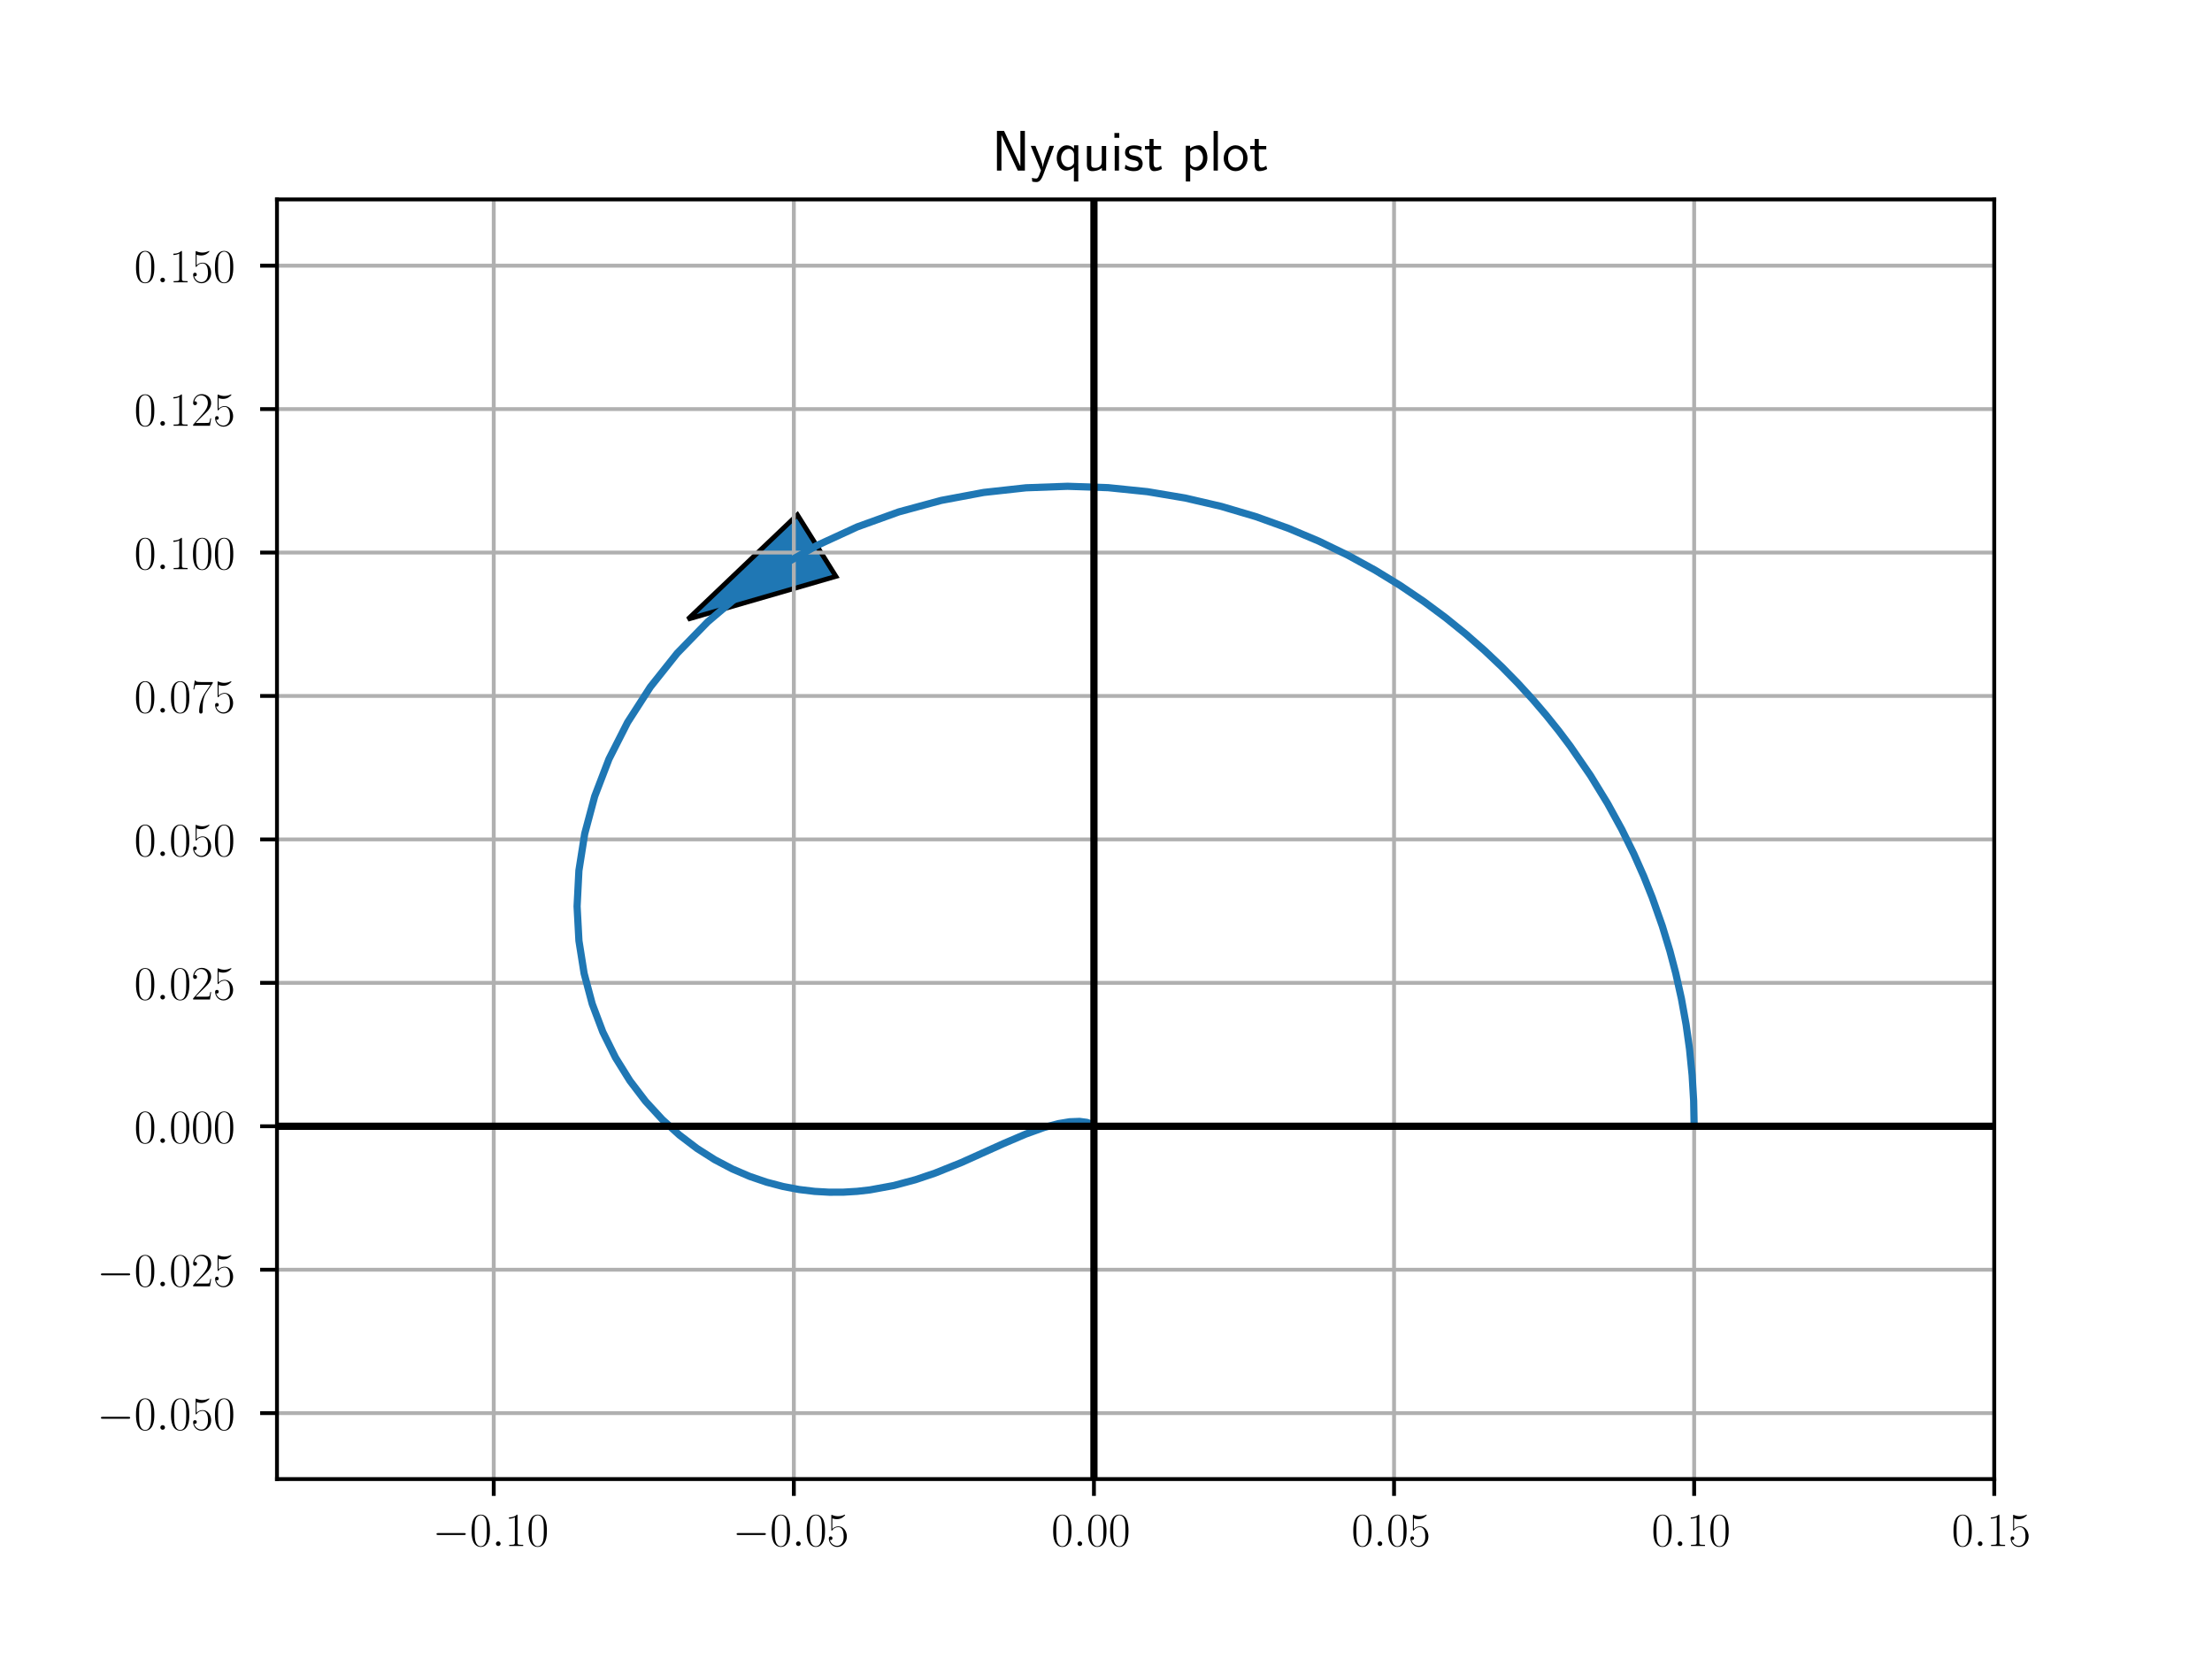
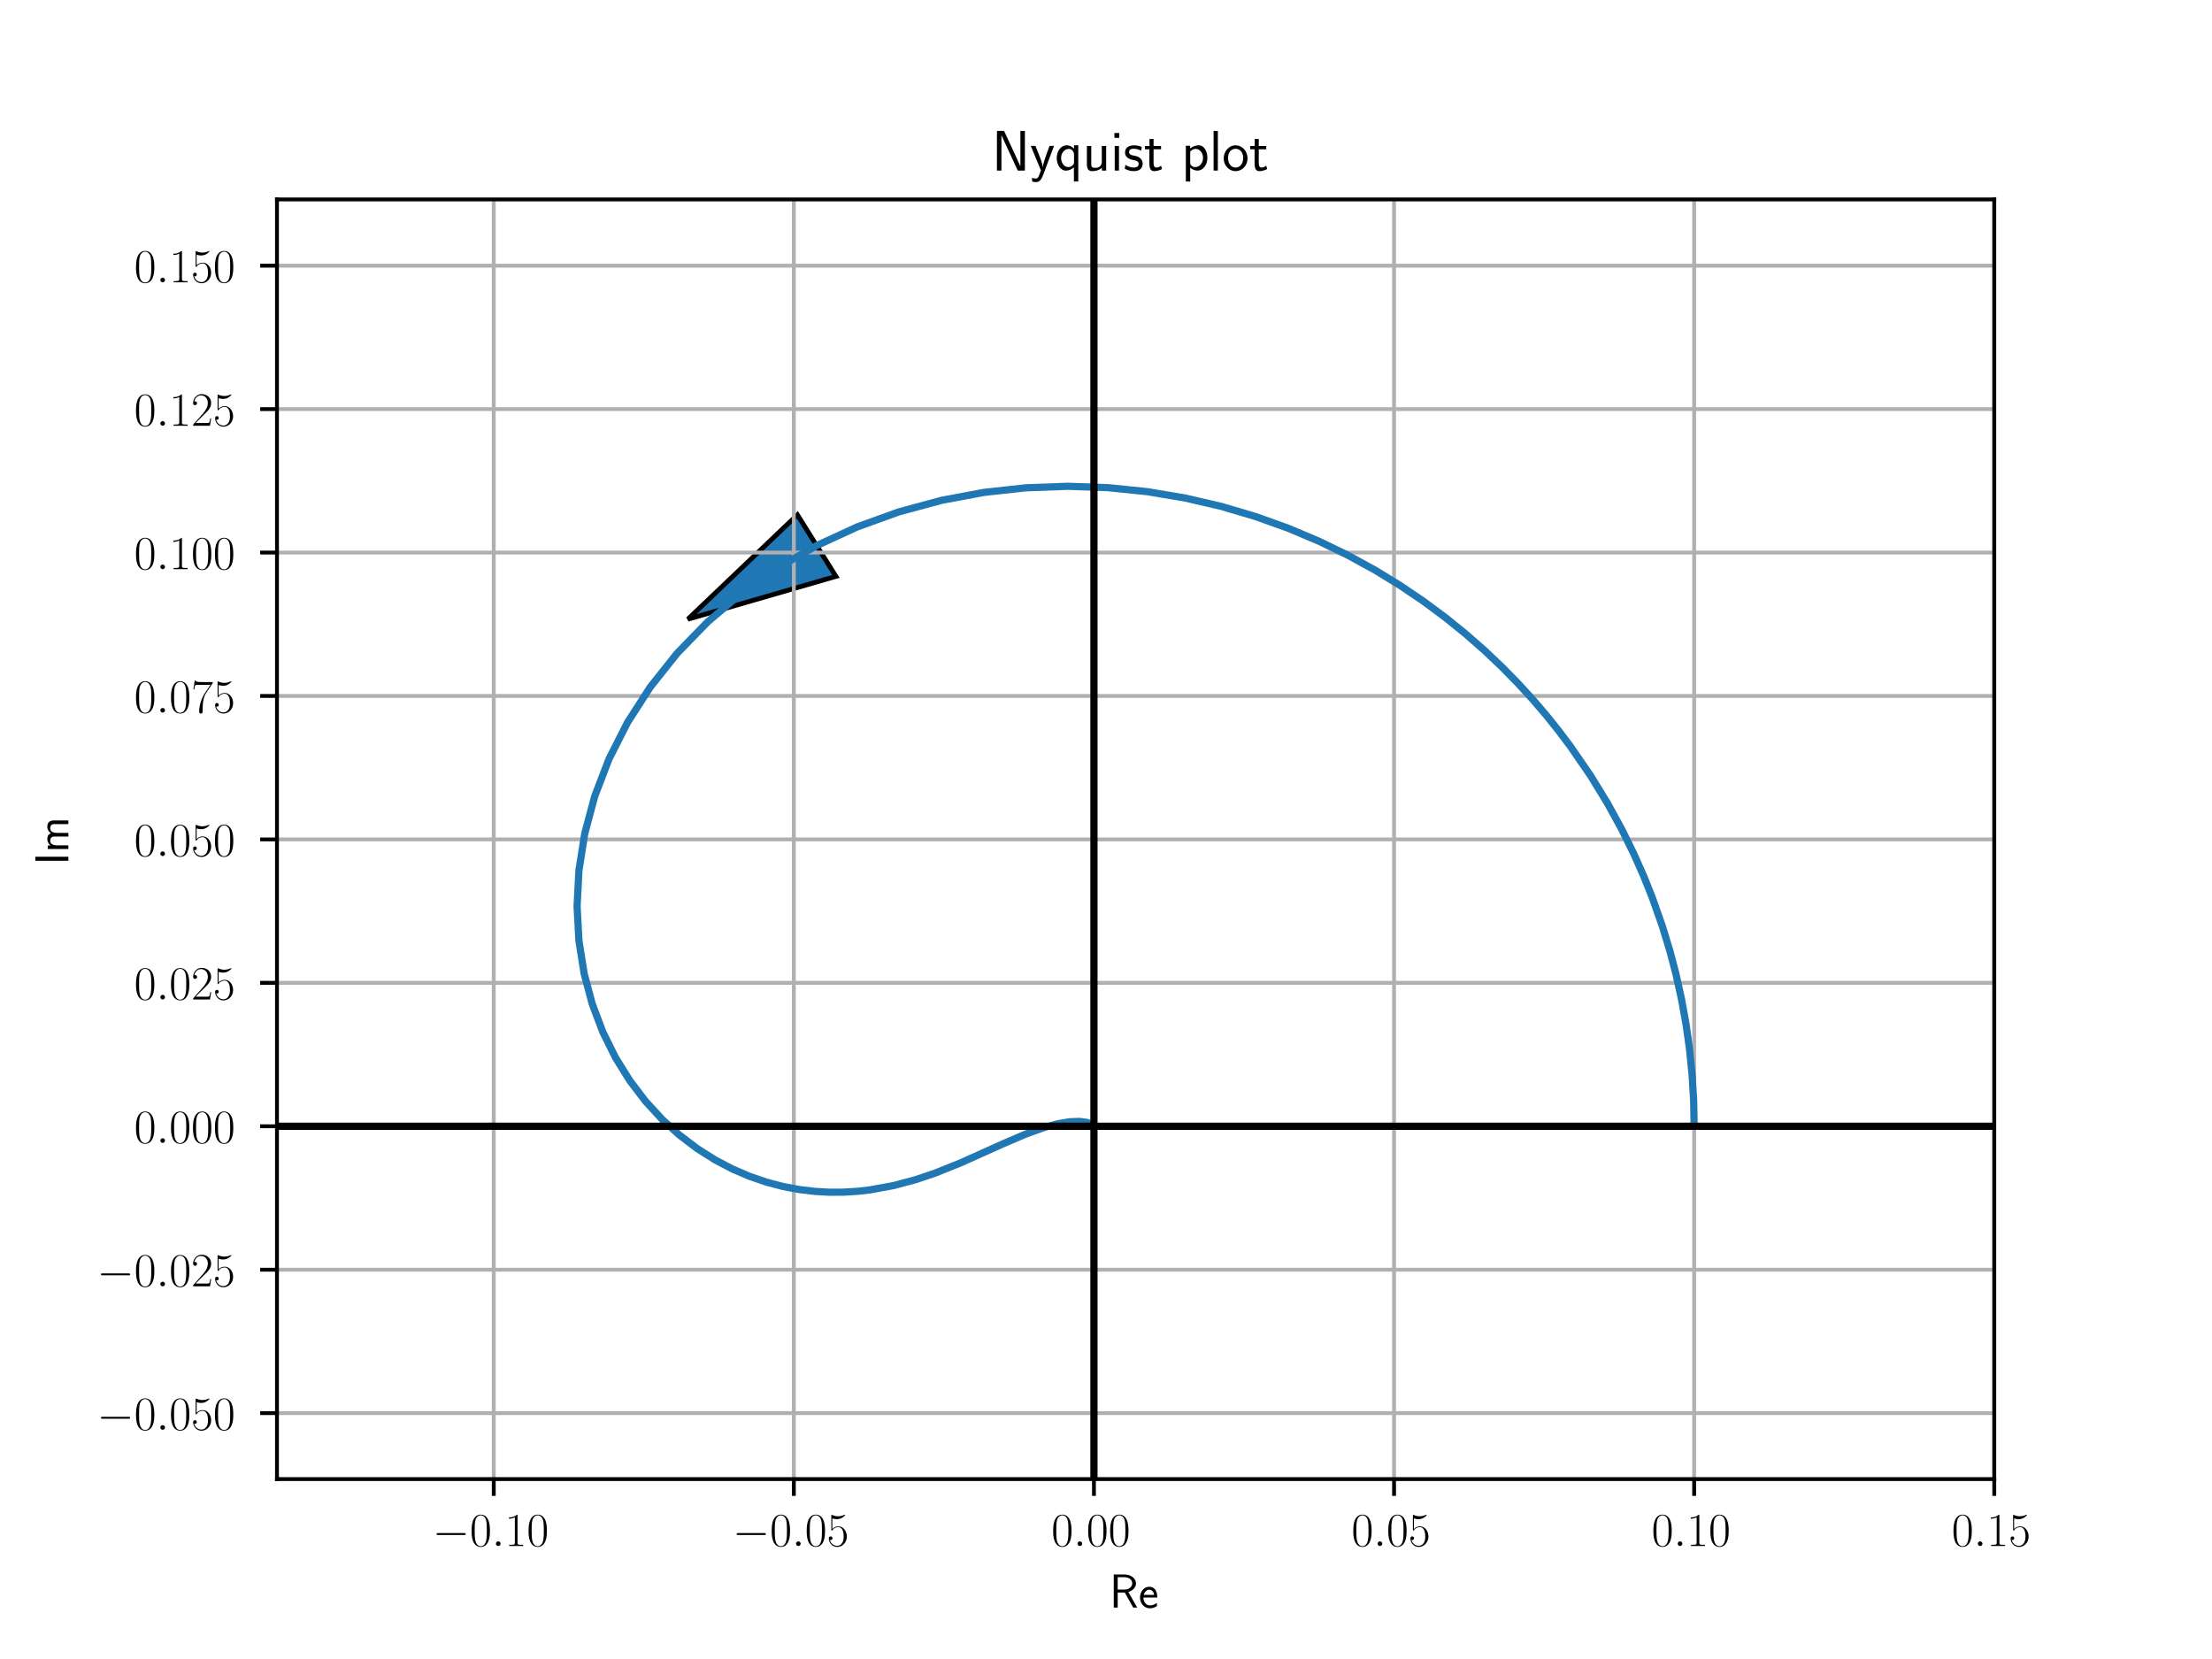
<svg xmlns="http://www.w3.org/2000/svg" xmlns:xlink="http://www.w3.org/1999/xlink" height="345pt" version="1.1" viewBox="0 0 460 345" width="460pt">
  <defs>
    <style type="text/css">
*{stroke-linecap:butt;stroke-linejoin:round;}
  </style>
  </defs>
  <g id="figure_1">
    <g id="patch_1">
      <path d="M 0 345.6  L 460.8 345.6  L 460.8 0  L 0 0  z " style="fill:#ffffff;" />
    </g>
    <g id="axes_1">
      <g id="patch_2">
        <path d="M 57.6 307.584  L 414.72 307.584  L 414.72 41.472  L 57.6 41.472  z " style="fill:#ffffff;" />
      </g>
      <g id="patch_3">
-         <path clip-path="url(#p6e6017bbfe)" d="M 143.048 128.77  L 165.824 107.06  L 169.508 112.948  L 170.157 113.968  L 170.148 113.972  L 173.832 119.86  z " style="fill:#1f77b4;stroke:#000000;stroke-linejoin:miter;" />
+         <path clip-path="url(#p0b26970801)" d="M 143.048 128.77  L 165.824 107.06  L 169.508 112.948  L 170.157 113.968  L 170.148 113.972  L 173.832 119.86  z " style="fill:#1f77b4;stroke:#000000;stroke-linejoin:miter;" />
      </g>
      <g id="matplotlib.axis_1">
        <g id="xtick_1">
          <g id="line2d_1">
-             <path clip-path="url(#p6e6017bbfe)" d="M 102.677 307.584  L 102.677 41.472  " style="fill:none;stroke:#b0b0b0;stroke-linecap:square;stroke-width:0.8;" />
+             <path clip-path="url(#p0b26970801)" d="M 102.677 307.584  L 102.677 41.472  " style="fill:none;stroke:#b0b0b0;stroke-linecap:square;stroke-width:0.8;" />
          </g>
          <g id="line2d_2">
            <defs>
-               <path d="M 0 0  L 0 3.5  " id="m49c99b2805" style="stroke:#000000;stroke-width:0.8;" />
-             </defs>
-             <g>
-               <use style="stroke:#000000;stroke-width:0.8;" x="102.677" xlink:href="#m49c99b2805" y="307.584" />
+               <path d="M 0 0  L 0 3.5  " id="m66b8ba67e3" style="stroke:#000000;stroke-width:0.8;" />
+             </defs>
+             <g>
+               <use style="stroke:#000000;stroke-width:0.8;" x="102.677" xlink:href="#m66b8ba67e3" y="307.584" />
            </g>
          </g>
          <g id="text_1">
            <defs>
              <path d="M 65.906 23  C 67.594 23 69.406 23 69.406 25  C 69.406 27 67.594 27 65.906 27  L 11.797 27  C 10.094 27 8.297 27 8.297 25  C 8.297 23 10.094 23 11.797 23  z " id="CMSY10-0" />
              <path d="M 42 31.641  C 42 37.75 41.906 48.125 37.703 56.109  C 34 63.109 28.094 65.594 22.906 65.594  C 18.094 65.594 12 63.406 8.203 56.203  C 4.203 48.719 3.797 39.438 3.797 31.641  C 3.797 25.953 3.906 17.281 7 9.672  C 11.297 -0.609 19 -2 22.906 -2  C 27.5 -2 34.5 -0.109 38.594 9.375  C 41.594 16.281 42 24.359 42 31.641  M 22.906 -0.406  C 16.5 -0.406 12.703 5.078 11.297 12.688  C 10.203 18.562 10.203 27.156 10.203 32.75  C 10.203 40.438 10.203 46.828 11.5 52.922  C 13.406 61.391 19 64 22.906 64  C 27 64 32.297 61.297 34.203 53.125  C 35.5 47.438 35.594 40.734 35.594 32.75  C 35.594 26.25 35.594 18.266 34.406 12.375  C 32.297 1.484 26.406 -0.406 22.906 -0.406  " id="CMR17-48" />
              <path d="M 18.406 4.797  C 18.406 7.688 16 9.672 13.594 9.672  C 10.703 9.672 8.703 7.281 8.703 4.891  C 8.703 2 11.094 0 13.5 0  C 16.406 0 18.406 2.391 18.406 4.797  " id="CMMI12-58" />
              <path d="M 26.594 63.406  C 26.594 65.5 26.5 65.5 25.094 65.5  C 21.203 61.188 15.297 59.797 9.703 59.797  C 9.406 59.797 8.906 59.797 8.797 59.5  C 8.703 59.297 8.703 59.094 8.703 57  C 11.797 57 17 57.594 21 59.984  L 21 7.203  C 21 3.688 20.797 2.5 12.203 2.5  L 9.203 2.5  L 9.203 0  C 14 0 19 0 23.797 0  C 28.594 0 33.594 0 38.406 0  L 38.406 2.5  L 35.406 2.5  C 26.797 2.5 26.594 3.594 26.594 7.156  z " id="CMR17-49" />
            </defs>
            <g transform="translate(89.94707 321.5025)scale(0.1 -0.1)">
              <use transform="scale(0.996264)" xlink:href="#CMSY10-0" />
              <use transform="translate(77.48747 0)scale(0.996264)" xlink:href="#CMR17-48" />
              <use transform="translate(123.1779 0)scale(0.996264)" xlink:href="#CMMI12-58" />
              <use transform="translate(150.2751 0)scale(0.996264)" xlink:href="#CMR17-49" />
              <use transform="translate(195.9656 0)scale(0.996264)" xlink:href="#CMR17-48" />
            </g>
          </g>
        </g>
        <g id="xtick_2">
          <g id="line2d_3">
-             <path clip-path="url(#p6e6017bbfe)" d="M 165.086 307.584  L 165.086 41.472  " style="fill:none;stroke:#b0b0b0;stroke-linecap:square;stroke-width:0.8;" />
+             <path clip-path="url(#p0b26970801)" d="M 165.086 307.584  L 165.086 41.472  " style="fill:none;stroke:#b0b0b0;stroke-linecap:square;stroke-width:0.8;" />
          </g>
          <g id="line2d_4">
            <g>
-               <use style="stroke:#000000;stroke-width:0.8;" x="165.086" xlink:href="#m49c99b2805" y="307.584" />
+               <use style="stroke:#000000;stroke-width:0.8;" x="165.086" xlink:href="#m66b8ba67e3" y="307.584" />
            </g>
          </g>
          <g id="text_2">
            <defs>
              <path d="M 11.406 57.688  C 12.406 57.281 16.5 56 20.703 56  C 30 56 35.094 61.109 38 64.062  C 38 64.953 38 65.5 37.406 65.5  C 37.297 65.5 37.094 65.5 36.297 65.047  C 32.797 63.406 28.703 62.078 23.703 62.078  C 20.703 62.078 16.203 62.484 11.297 64.672  C 10.203 65.172 10 65.172 9.906 65.172  C 9.406 65.172 9.297 65.062 9.297 63.078  L 9.297 34.422  C 9.297 32.641 9.297 32.141 10.297 32.141  C 10.797 32.141 11 32.344 11.5 33.031  C 14.703 37.516 19.094 39.406 24.094 39.406  C 27.594 39.406 35.094 37.219 35.094 20.141  C 35.094 16.953 35.094 11.172 32.094 6.578  C 29.594 2.484 25.703 0.391 21.406 0.391  C 14.797 0.391 8.094 5 6.297 12.719  C 6.703 12.609 7.5 12.422 7.906 12.422  C 9.203 12.422 11.703 13.125 11.703 16.219  C 11.703 18.906 9.797 20 7.906 20  C 5.594 20 4.094 18.594 4.094 15.797  C 4.094 7.094 11 -2 21.594 -2  C 31.906 -2 41.703 6.875 41.703 19.75  C 41.703 31.719 33.906 41 24.203 41  C 19.094 41 14.797 39.109 11.406 35.531  z " id="CMR17-53" />
            </defs>
            <g transform="translate(152.3556 321.5025)scale(0.1 -0.1)">
              <use transform="scale(0.996264)" xlink:href="#CMSY10-0" />
              <use transform="translate(77.48747 0)scale(0.996264)" xlink:href="#CMR17-48" />
              <use transform="translate(123.1779 0)scale(0.996264)" xlink:href="#CMMI12-58" />
              <use transform="translate(150.2751 0)scale(0.996264)" xlink:href="#CMR17-48" />
              <use transform="translate(195.9656 0)scale(0.996264)" xlink:href="#CMR17-53" />
            </g>
          </g>
        </g>
        <g id="xtick_3">
          <g id="line2d_5">
-             <path clip-path="url(#p6e6017bbfe)" d="M 227.494 307.584  L 227.494 41.472  " style="fill:none;stroke:#b0b0b0;stroke-linecap:square;stroke-width:0.8;" />
+             <path clip-path="url(#p0b26970801)" d="M 227.494 307.584  L 227.494 41.472  " style="fill:none;stroke:#b0b0b0;stroke-linecap:square;stroke-width:0.8;" />
          </g>
          <g id="line2d_6">
            <g>
-               <use style="stroke:#000000;stroke-width:0.8;" x="227.494" xlink:href="#m49c99b2805" y="307.584" />
+               <use style="stroke:#000000;stroke-width:0.8;" x="227.494" xlink:href="#m66b8ba67e3" y="307.584" />
            </g>
          </g>
          <g id="text_3">
            <g transform="translate(218.6386 321.5025)scale(0.1 -0.1)">
              <use transform="scale(0.996264)" xlink:href="#CMR17-48" />
              <use transform="translate(45.69048 0)scale(0.996264)" xlink:href="#CMMI12-58" />
              <use transform="translate(72.78765 0)scale(0.996264)" xlink:href="#CMR17-48" />
              <use transform="translate(118.4781 0)scale(0.996264)" xlink:href="#CMR17-48" />
            </g>
          </g>
        </g>
        <g id="xtick_4">
          <g id="line2d_7">
-             <path clip-path="url(#p6e6017bbfe)" d="M 289.903 307.584  L 289.903 41.472  " style="fill:none;stroke:#b0b0b0;stroke-linecap:square;stroke-width:0.8;" />
+             <path clip-path="url(#p0b26970801)" d="M 289.903 307.584  L 289.903 41.472  " style="fill:none;stroke:#b0b0b0;stroke-linecap:square;stroke-width:0.8;" />
          </g>
          <g id="line2d_8">
            <g>
-               <use style="stroke:#000000;stroke-width:0.8;" x="289.903" xlink:href="#m49c99b2805" y="307.584" />
+               <use style="stroke:#000000;stroke-width:0.8;" x="289.903" xlink:href="#m66b8ba67e3" y="307.584" />
            </g>
          </g>
          <g id="text_4">
            <g transform="translate(281.0472 321.5025)scale(0.1 -0.1)">
              <use transform="scale(0.996264)" xlink:href="#CMR17-48" />
              <use transform="translate(45.69048 0)scale(0.996264)" xlink:href="#CMMI12-58" />
              <use transform="translate(72.78765 0)scale(0.996264)" xlink:href="#CMR17-48" />
              <use transform="translate(118.4781 0)scale(0.996264)" xlink:href="#CMR17-53" />
            </g>
          </g>
        </g>
        <g id="xtick_5">
          <g id="line2d_9">
-             <path clip-path="url(#p6e6017bbfe)" d="M 352.311 307.584  L 352.311 41.472  " style="fill:none;stroke:#b0b0b0;stroke-linecap:square;stroke-width:0.8;" />
+             <path clip-path="url(#p0b26970801)" d="M 352.311 307.584  L 352.311 41.472  " style="fill:none;stroke:#b0b0b0;stroke-linecap:square;stroke-width:0.8;" />
          </g>
          <g id="line2d_10">
            <g>
-               <use style="stroke:#000000;stroke-width:0.8;" x="352.311" xlink:href="#m49c99b2805" y="307.584" />
+               <use style="stroke:#000000;stroke-width:0.8;" x="352.311" xlink:href="#m66b8ba67e3" y="307.584" />
            </g>
          </g>
          <g id="text_5">
            <g transform="translate(343.4557 321.5025)scale(0.1 -0.1)">
              <use transform="scale(0.996264)" xlink:href="#CMR17-48" />
              <use transform="translate(45.69048 0)scale(0.996264)" xlink:href="#CMMI12-58" />
              <use transform="translate(72.78765 0)scale(0.996264)" xlink:href="#CMR17-49" />
              <use transform="translate(118.4781 0)scale(0.996264)" xlink:href="#CMR17-48" />
            </g>
          </g>
        </g>
        <g id="xtick_6">
          <g id="line2d_11">
-             <path clip-path="url(#p6e6017bbfe)" d="M 414.72 307.584  L 414.72 41.472  " style="fill:none;stroke:#b0b0b0;stroke-linecap:square;stroke-width:0.8;" />
+             <path clip-path="url(#p0b26970801)" d="M 414.72 307.584  L 414.72 41.472  " style="fill:none;stroke:#b0b0b0;stroke-linecap:square;stroke-width:0.8;" />
          </g>
          <g id="line2d_12">
            <g>
-               <use style="stroke:#000000;stroke-width:0.8;" x="414.72" xlink:href="#m49c99b2805" y="307.584" />
+               <use style="stroke:#000000;stroke-width:0.8;" x="414.72" xlink:href="#m66b8ba67e3" y="307.584" />
            </g>
          </g>
          <g id="text_6">
            <g transform="translate(405.8643 321.5025)scale(0.1 -0.1)">
              <use transform="scale(0.996264)" xlink:href="#CMR17-48" />
              <use transform="translate(45.69048 0)scale(0.996264)" xlink:href="#CMMI12-58" />
              <use transform="translate(72.78765 0)scale(0.996264)" xlink:href="#CMR17-49" />
              <use transform="translate(118.4781 0)scale(0.996264)" xlink:href="#CMR17-53" />
            </g>
+           </g>
+         </g>
+         <g id="text_7">
+           <defs>
+             <path d="M 39.406 32.953  L 39.594 33.047  C 55.203 38.422 55.297 49.172 55.297 51.062  C 55.297 60.516 45.703 69.578 31.297 69.578  L 8.906 69.578  L 8.906 0.5  L 17.094 0.5  L 17.094 32  L 31.797 32  L 49.5 0.5  L 57.906 0.5  z M 17.094 38.078  L 17.094 64  L 30.203 64  C 42.906 64 47.406 56.828 47.406 51.047  C 47.406 45.656 43.406 38.078 30.203 38.078  z " id="CMSS17-82" />
+             <path d="M 39.094 21.516  C 39.094 24.844 38.906 31.297 35.703 36.641  C 32.203 42.391 26.5 44 22.203 44  C 11.797 44 3 34.188 3 21.484  C 3 9.094 12.094 -1 23.594 -1  C 28.094 -1 33.594 0.297 38.594 3.875  C 38.594 4.281 38.406 6.469 38.297 6.562  C 38.297 6.766 38 9.844 38 10.25  C 33.203 6.359 27.703 5.078 23.703 5.078  C 17.297 5.078 10.406 10.422 10.094 21.516  z M 10.906 27  C 12.203 32.562 16.594 37.828 22.203 37.828  C 23.703 37.828 30.703 37.828 32.5 27  z " id="CMSS17-101" />
+           </defs>
+           <g transform="translate(230.729 334.3582)scale(0.1 -0.1)">
+             <use transform="scale(0.996264)" xlink:href="#CMSS17-82" />
+             <use transform="translate(60.41616 0)scale(0.996264)" xlink:href="#CMSS17-101" />
          </g>
        </g>
      </g>
      <g id="matplotlib.axis_2">
        <g id="ytick_1">
          <g id="line2d_13">
-             <path clip-path="url(#p6e6017bbfe)" d="M 57.6 293.87  L 414.72 293.87  " style="fill:none;stroke:#b0b0b0;stroke-linecap:square;stroke-width:0.8;" />
+             <path clip-path="url(#p0b26970801)" d="M 57.6 293.87  L 414.72 293.87  " style="fill:none;stroke:#b0b0b0;stroke-linecap:square;stroke-width:0.8;" />
          </g>
          <g id="line2d_14">
            <defs>
-               <path d="M 0 0  L -3.5 0  " id="m8040fa3996" style="stroke:#000000;stroke-width:0.8;" />
-             </defs>
-             <g>
-               <use style="stroke:#000000;stroke-width:0.8;" x="57.6" xlink:href="#m8040fa3996" y="293.87" />
-             </g>
-           </g>
-           <g id="text_7">
+               <path d="M 0 0  L -3.5 0  " id="m1bb3eee19c" style="stroke:#000000;stroke-width:0.8;" />
+             </defs>
+             <g>
+               <use style="stroke:#000000;stroke-width:0.8;" x="57.6" xlink:href="#m1bb3eee19c" y="293.87" />
+             </g>
+           </g>
+           <g id="text_8">
            <g transform="translate(20.15851 297.3289)scale(0.1 -0.1)">
              <use transform="scale(0.996264)" xlink:href="#CMSY10-0" />
              <use transform="translate(77.48747 0)scale(0.996264)" xlink:href="#CMR17-48" />
              <use transform="translate(123.1779 0)scale(0.996264)" xlink:href="#CMMI12-58" />
              <use transform="translate(150.2751 0)scale(0.996264)" xlink:href="#CMR17-48" />
              <use transform="translate(195.9656 0)scale(0.996264)" xlink:href="#CMR17-53" />
              <use transform="translate(241.6561 0)scale(0.996264)" xlink:href="#CMR17-48" />
            </g>
          </g>
        </g>
        <g id="ytick_2">
          <g id="line2d_15">
-             <path clip-path="url(#p6e6017bbfe)" d="M 57.6 264.042  L 414.72 264.042  " style="fill:none;stroke:#b0b0b0;stroke-linecap:square;stroke-width:0.8;" />
+             <path clip-path="url(#p0b26970801)" d="M 57.6 264.042  L 414.72 264.042  " style="fill:none;stroke:#b0b0b0;stroke-linecap:square;stroke-width:0.8;" />
          </g>
          <g id="line2d_16">
            <g>
-               <use style="stroke:#000000;stroke-width:0.8;" x="57.6" xlink:href="#m8040fa3996" y="264.042" />
-             </g>
-           </g>
-           <g id="text_8">
+               <use style="stroke:#000000;stroke-width:0.8;" x="57.6" xlink:href="#m1bb3eee19c" y="264.042" />
+             </g>
+           </g>
+           <g id="text_9">
            <defs>
              <path d="M 41.703 15.453  L 39.906 15.453  C 38.906 8.375 38.094 7.172 37.703 6.562  C 37.203 5.766 30 5.766 28.594 5.766  L 9.406 5.766  C 13 9.672 20 16.75 28.5 24.953  C 34.594 30.734 41.703 37.531 41.703 47.422  C 41.703 59.219 32.297 66 21.797 66  C 10.797 66 4.094 56.312 4.094 47.344  C 4.094 43.438 7 42.938 8.203 42.938  C 9.203 42.938 12.203 43.547 12.203 47.031  C 12.203 50.109 9.594 51 8.203 51  C 7.594 51 7 50.906 6.594 50.703  C 8.5 59.219 14.297 63.406 20.406 63.406  C 29.094 63.406 34.797 56.516 34.797 47.422  C 34.797 38.734 29.703 31.25 24 24.75  L 4.094 2.281  L 4.094 0  L 39.297 0  z " id="CMR17-50" />
            </defs>
            <g transform="translate(20.15851 267.5012)scale(0.1 -0.1)">
              <use transform="scale(0.996264)" xlink:href="#CMSY10-0" />
              <use transform="translate(77.48747 0)scale(0.996264)" xlink:href="#CMR17-48" />
              <use transform="translate(123.1779 0)scale(0.996264)" xlink:href="#CMMI12-58" />
              <use transform="translate(150.2751 0)scale(0.996264)" xlink:href="#CMR17-48" />
              <use transform="translate(195.9656 0)scale(0.996264)" xlink:href="#CMR17-50" />
              <use transform="translate(241.6561 0)scale(0.996264)" xlink:href="#CMR17-53" />
            </g>
          </g>
        </g>
        <g id="ytick_3">
          <g id="line2d_17">
-             <path clip-path="url(#p6e6017bbfe)" d="M 57.6 234.214  L 414.72 234.214  " style="fill:none;stroke:#b0b0b0;stroke-linecap:square;stroke-width:0.8;" />
+             <path clip-path="url(#p0b26970801)" d="M 57.6 234.214  L 414.72 234.214  " style="fill:none;stroke:#b0b0b0;stroke-linecap:square;stroke-width:0.8;" />
          </g>
          <g id="line2d_18">
            <g>
-               <use style="stroke:#000000;stroke-width:0.8;" x="57.6" xlink:href="#m8040fa3996" y="234.214" />
-             </g>
-           </g>
-           <g id="text_9">
+               <use style="stroke:#000000;stroke-width:0.8;" x="57.6" xlink:href="#m1bb3eee19c" y="234.214" />
+             </g>
+           </g>
+           <g id="text_10">
            <g transform="translate(27.90725 237.6735)scale(0.1 -0.1)">
              <use transform="scale(0.996264)" xlink:href="#CMR17-48" />
              <use transform="translate(45.69048 0)scale(0.996264)" xlink:href="#CMMI12-58" />
              <use transform="translate(72.78765 0)scale(0.996264)" xlink:href="#CMR17-48" />
              <use transform="translate(118.4781 0)scale(0.996264)" xlink:href="#CMR17-48" />
              <use transform="translate(164.1686 0)scale(0.996264)" xlink:href="#CMR17-48" />
            </g>
          </g>
        </g>
        <g id="ytick_4">
          <g id="line2d_19">
-             <path clip-path="url(#p6e6017bbfe)" d="M 57.6 204.387  L 414.72 204.387  " style="fill:none;stroke:#b0b0b0;stroke-linecap:square;stroke-width:0.8;" />
+             <path clip-path="url(#p0b26970801)" d="M 57.6 204.387  L 414.72 204.387  " style="fill:none;stroke:#b0b0b0;stroke-linecap:square;stroke-width:0.8;" />
          </g>
          <g id="line2d_20">
            <g>
-               <use style="stroke:#000000;stroke-width:0.8;" x="57.6" xlink:href="#m8040fa3996" y="204.387" />
-             </g>
-           </g>
-           <g id="text_10">
+               <use style="stroke:#000000;stroke-width:0.8;" x="57.6" xlink:href="#m1bb3eee19c" y="204.387" />
+             </g>
+           </g>
+           <g id="text_11">
            <g transform="translate(27.90725 207.8459)scale(0.1 -0.1)">
              <use transform="scale(0.996264)" xlink:href="#CMR17-48" />
              <use transform="translate(45.69048 0)scale(0.996264)" xlink:href="#CMMI12-58" />
              <use transform="translate(72.78765 0)scale(0.996264)" xlink:href="#CMR17-48" />
              <use transform="translate(118.4781 0)scale(0.996264)" xlink:href="#CMR17-50" />
              <use transform="translate(164.1686 0)scale(0.996264)" xlink:href="#CMR17-53" />
            </g>
          </g>
        </g>
        <g id="ytick_5">
          <g id="line2d_21">
-             <path clip-path="url(#p6e6017bbfe)" d="M 57.6 174.559  L 414.72 174.559  " style="fill:none;stroke:#b0b0b0;stroke-linecap:square;stroke-width:0.8;" />
+             <path clip-path="url(#p0b26970801)" d="M 57.6 174.559  L 414.72 174.559  " style="fill:none;stroke:#b0b0b0;stroke-linecap:square;stroke-width:0.8;" />
          </g>
          <g id="line2d_22">
            <g>
-               <use style="stroke:#000000;stroke-width:0.8;" x="57.6" xlink:href="#m8040fa3996" y="174.559" />
-             </g>
-           </g>
-           <g id="text_11">
+               <use style="stroke:#000000;stroke-width:0.8;" x="57.6" xlink:href="#m1bb3eee19c" y="174.559" />
+             </g>
+           </g>
+           <g id="text_12">
            <g transform="translate(27.90725 178.0182)scale(0.1 -0.1)">
              <use transform="scale(0.996264)" xlink:href="#CMR17-48" />
              <use transform="translate(45.69048 0)scale(0.996264)" xlink:href="#CMMI12-58" />
              <use transform="translate(72.78765 0)scale(0.996264)" xlink:href="#CMR17-48" />
              <use transform="translate(118.4781 0)scale(0.996264)" xlink:href="#CMR17-53" />
              <use transform="translate(164.1686 0)scale(0.996264)" xlink:href="#CMR17-48" />
            </g>
          </g>
        </g>
        <g id="ytick_6">
          <g id="line2d_23">
-             <path clip-path="url(#p6e6017bbfe)" d="M 57.6 144.731  L 414.72 144.731  " style="fill:none;stroke:#b0b0b0;stroke-linecap:square;stroke-width:0.8;" />
+             <path clip-path="url(#p0b26970801)" d="M 57.6 144.731  L 414.72 144.731  " style="fill:none;stroke:#b0b0b0;stroke-linecap:square;stroke-width:0.8;" />
          </g>
          <g id="line2d_24">
            <g>
-               <use style="stroke:#000000;stroke-width:0.8;" x="57.6" xlink:href="#m8040fa3996" y="144.731" />
-             </g>
-           </g>
-           <g id="text_12">
+               <use style="stroke:#000000;stroke-width:0.8;" x="57.6" xlink:href="#m1bb3eee19c" y="144.731" />
+             </g>
+           </g>
+           <g id="text_13">
            <defs>
              <path d="M 45.094 61.578  L 45.094 63.766  L 21.594 63.766  C 9.906 63.766 9.703 65.078 9.297 67  L 7.5 67  L 4.594 48.344  L 6.406 48.344  C 6.703 50.234 7.406 55.312 8.594 57.203  C 9.203 58 16.594 58 18.297 58  L 40.297 58  L 29.203 41.578  C 21.797 30.531 16.703 15.609 16.703 2.578  C 16.703 1.391 16.703 -2 20.297 -2  C 23.906 -2 23.906 1.391 23.906 2.672  L 23.906 7.266  C 23.906 23.562 26.703 34.312 31.297 41.188  z " id="CMR17-55" />
            </defs>
            <g transform="translate(27.90725 148.1905)scale(0.1 -0.1)">
              <use transform="scale(0.996264)" xlink:href="#CMR17-48" />
              <use transform="translate(45.69048 0)scale(0.996264)" xlink:href="#CMMI12-58" />
              <use transform="translate(72.78765 0)scale(0.996264)" xlink:href="#CMR17-48" />
              <use transform="translate(118.4781 0)scale(0.996264)" xlink:href="#CMR17-55" />
              <use transform="translate(164.1686 0)scale(0.996264)" xlink:href="#CMR17-53" />
            </g>
          </g>
        </g>
        <g id="ytick_7">
          <g id="line2d_25">
-             <path clip-path="url(#p6e6017bbfe)" d="M 57.6 114.904  L 414.72 114.904  " style="fill:none;stroke:#b0b0b0;stroke-linecap:square;stroke-width:0.8;" />
+             <path clip-path="url(#p0b26970801)" d="M 57.6 114.904  L 414.72 114.904  " style="fill:none;stroke:#b0b0b0;stroke-linecap:square;stroke-width:0.8;" />
          </g>
          <g id="line2d_26">
            <g>
-               <use style="stroke:#000000;stroke-width:0.8;" x="57.6" xlink:href="#m8040fa3996" y="114.904" />
-             </g>
-           </g>
-           <g id="text_13">
+               <use style="stroke:#000000;stroke-width:0.8;" x="57.6" xlink:href="#m1bb3eee19c" y="114.904" />
+             </g>
+           </g>
+           <g id="text_14">
            <g transform="translate(27.90725 118.3628)scale(0.1 -0.1)">
              <use transform="scale(0.996264)" xlink:href="#CMR17-48" />
              <use transform="translate(45.69048 0)scale(0.996264)" xlink:href="#CMMI12-58" />
              <use transform="translate(72.78765 0)scale(0.996264)" xlink:href="#CMR17-49" />
              <use transform="translate(118.4781 0)scale(0.996264)" xlink:href="#CMR17-48" />
              <use transform="translate(164.1686 0)scale(0.996264)" xlink:href="#CMR17-48" />
            </g>
          </g>
        </g>
        <g id="ytick_8">
          <g id="line2d_27">
-             <path clip-path="url(#p6e6017bbfe)" d="M 57.6 85.076  L 414.72 85.076  " style="fill:none;stroke:#b0b0b0;stroke-linecap:square;stroke-width:0.8;" />
+             <path clip-path="url(#p0b26970801)" d="M 57.6 85.076  L 414.72 85.076  " style="fill:none;stroke:#b0b0b0;stroke-linecap:square;stroke-width:0.8;" />
          </g>
          <g id="line2d_28">
            <g>
-               <use style="stroke:#000000;stroke-width:0.8;" x="57.6" xlink:href="#m8040fa3996" y="85.076" />
-             </g>
-           </g>
-           <g id="text_14">
+               <use style="stroke:#000000;stroke-width:0.8;" x="57.6" xlink:href="#m1bb3eee19c" y="85.076" />
+             </g>
+           </g>
+           <g id="text_15">
            <g transform="translate(27.90725 88.53517)scale(0.1 -0.1)">
              <use transform="scale(0.996264)" xlink:href="#CMR17-48" />
              <use transform="translate(45.69048 0)scale(0.996264)" xlink:href="#CMMI12-58" />
              <use transform="translate(72.78765 0)scale(0.996264)" xlink:href="#CMR17-49" />
              <use transform="translate(118.4781 0)scale(0.996264)" xlink:href="#CMR17-50" />
              <use transform="translate(164.1686 0)scale(0.996264)" xlink:href="#CMR17-53" />
            </g>
          </g>
        </g>
        <g id="ytick_9">
          <g id="line2d_29">
-             <path clip-path="url(#p6e6017bbfe)" d="M 57.6 55.248  L 414.72 55.248  " style="fill:none;stroke:#b0b0b0;stroke-linecap:square;stroke-width:0.8;" />
+             <path clip-path="url(#p0b26970801)" d="M 57.6 55.248  L 414.72 55.248  " style="fill:none;stroke:#b0b0b0;stroke-linecap:square;stroke-width:0.8;" />
          </g>
          <g id="line2d_30">
            <g>
-               <use style="stroke:#000000;stroke-width:0.8;" x="57.6" xlink:href="#m8040fa3996" y="55.248" />
-             </g>
-           </g>
-           <g id="text_15">
+               <use style="stroke:#000000;stroke-width:0.8;" x="57.6" xlink:href="#m1bb3eee19c" y="55.248" />
+             </g>
+           </g>
+           <g id="text_16">
            <g transform="translate(27.90725 58.7075)scale(0.1 -0.1)">
              <use transform="scale(0.996264)" xlink:href="#CMR17-48" />
              <use transform="translate(45.69048 0)scale(0.996264)" xlink:href="#CMMI12-58" />
              <use transform="translate(72.78765 0)scale(0.996264)" xlink:href="#CMR17-49" />
              <use transform="translate(118.4781 0)scale(0.996264)" xlink:href="#CMR17-53" />
              <use transform="translate(164.1686 0)scale(0.996264)" xlink:href="#CMR17-48" />
            </g>
          </g>
        </g>
+         <g id="text_17">
+           <defs>
+             <path d="M 17.094 69  L 8.703 69  L 8.703 0  L 17.094 0  z " id="CMSS17-73" />
+             <path d="M 67 29.328  C 67 36.062 65.297 44 54.094 44  C 46.594 44 42.094 39.312 40.094 36.422  C 38.297 41.719 34.094 44 28.094 44  C 21.297 44 17 40.125 14.703 37.328  L 14.703 43.094  L 7.406 43.094  L 7.406 0  L 15 0  L 15 24.359  C 15 30.297 17.203 37.938 24.297 37.938  C 33.406 37.938 33.406 31.5 33.406 28.578  L 33.406 0  L 41 0  L 41 24.359  C 41 30.297 43.203 37.938 50.297 37.938  C 59.406 37.938 59.406 31.5 59.406 28.578  L 59.406 0  L 67 0  z " id="CMSS17-109" />
+           </defs>
+           <g transform="translate(14.22133 179.8691)rotate(-90)scale(0.1 -0.1)">
+             <use transform="scale(0.996264)" xlink:href="#CMSS17-73" />
+             <use transform="translate(25.78393 0)scale(0.996264)" xlink:href="#CMSS17-109" />
+           </g>
+         </g>
      </g>
      <g id="line2d_31">
-         <path clip-path="url(#p6e6017bbfe)" d="M 352.311 234.214  L 352.206 228.894  L 351.891 223.6  L 351.348 218.163  L 350.638 213.087  L 349.66 207.675  L 348.484 202.395  L 347.272 197.788  L 345.68 192.554  L 343.59 186.631  L 341.848 182.27  L 339.763 177.562  L 337.273 172.498  L 334.3 167.073  L 330.76 161.292  L 326.551 155.175  L 324.162 152.001  L 321.562 148.757  L 318.736 145.452  L 315.666 142.096  L 312.337 138.702  L 308.73 135.283  L 304.828 131.857  L 300.613 128.446  L 296.069 125.071  L 291.179 121.762  L 285.928 118.549  L 280.306 115.467  L 274.303 112.556  L 267.915 109.861  L 261.141 107.429  L 253.987 105.312  L 246.469 103.566  L 238.61 102.247  L 230.441 101.415  L 222.007 101.127  L 213.365 101.44  L 204.583 102.404  L 195.742 104.062  L 186.935 106.447  L 178.263 109.577  L 169.836 113.456  L 161.769 118.068  L 154.173 123.378  L 147.158 129.331  L 140.823 135.852  L 135.251 142.85  L 130.51 150.218  L 126.643 157.84  L 123.672 165.596  L 121.596 173.364  L 120.389 181.031  L 120.009 188.488  L 120.393 195.644  L 121.468 202.421  L 123.152 208.756  L 125.358 214.606  L 128 219.941  L 130.991 224.749  L 134.252 229.027  L 137.709 232.787  L 141.296 236.046  L 144.956 238.83  L 148.638 241.169  L 152.303 243.095  L 155.916 244.644  L 159.451 245.85  L 162.888 246.749  L 166.212 247.374  L 169.413 247.757  L 172.485 247.929  L 175.424 247.917  L 178.232 247.749  L 180.909 247.448  L 185.884 246.534  L 190.389 245.326  L 194.469 243.948  L 199.892 241.772  L 208.698 237.811  L 213.333 235.832  L 217.116 234.47  L 220.123 233.661  L 222.434 233.282  L 224.49 233.205  L 226.011 233.403  L 226.99 233.76  L 227.471 234.159  L 227.494 234.214  L 227.494 234.214  " style="fill:none;stroke:#1f77b4;stroke-linecap:square;stroke-width:1.5;" />
+         <path clip-path="url(#p0b26970801)" d="M 352.311 234.214  L 352.206 228.894  L 351.891 223.6  L 351.348 218.163  L 350.638 213.087  L 349.66 207.675  L 348.484 202.395  L 347.272 197.788  L 345.68 192.554  L 343.59 186.631  L 341.848 182.27  L 339.763 177.562  L 337.273 172.498  L 334.3 167.073  L 330.76 161.292  L 326.551 155.175  L 324.162 152.001  L 321.562 148.757  L 318.736 145.452  L 315.666 142.096  L 312.337 138.702  L 308.73 135.283  L 304.828 131.857  L 300.613 128.446  L 296.069 125.071  L 291.179 121.762  L 285.928 118.549  L 280.306 115.467  L 274.303 112.556  L 267.915 109.861  L 261.141 107.429  L 253.987 105.312  L 246.469 103.566  L 238.61 102.247  L 230.441 101.415  L 222.007 101.127  L 213.365 101.44  L 204.583 102.404  L 195.742 104.062  L 186.935 106.447  L 178.263 109.577  L 169.836 113.456  L 161.769 118.068  L 154.173 123.378  L 147.158 129.331  L 140.823 135.852  L 135.251 142.85  L 130.51 150.218  L 126.643 157.84  L 123.672 165.596  L 121.596 173.364  L 120.389 181.031  L 120.009 188.488  L 120.393 195.644  L 121.468 202.421  L 123.152 208.756  L 125.358 214.606  L 128 219.941  L 130.991 224.749  L 134.252 229.027  L 137.709 232.787  L 141.296 236.046  L 144.956 238.83  L 148.638 241.169  L 152.303 243.095  L 155.916 244.644  L 159.451 245.85  L 162.888 246.749  L 166.212 247.374  L 169.413 247.757  L 172.485 247.929  L 175.424 247.917  L 178.232 247.749  L 180.909 247.448  L 185.884 246.534  L 190.389 245.326  L 194.469 243.948  L 199.892 241.772  L 208.698 237.811  L 213.333 235.832  L 217.116 234.47  L 220.123 233.661  L 222.434 233.282  L 224.49 233.205  L 226.011 233.403  L 226.99 233.76  L 227.471 234.159  L 227.494 234.214  L 227.494 234.214  " style="fill:none;stroke:#1f77b4;stroke-linecap:square;stroke-width:1.5;" />
      </g>
      <g id="line2d_32">
-         <path clip-path="url(#p6e6017bbfe)" d="M 57.6 234.214  L 414.72 234.214  " style="fill:none;stroke:#000000;stroke-linecap:square;stroke-width:1.5;" />
+         <path clip-path="url(#p0b26970801)" d="M 57.6 234.214  L 414.72 234.214  " style="fill:none;stroke:#000000;stroke-linecap:square;stroke-width:1.5;" />
      </g>
      <g id="line2d_33">
-         <path clip-path="url(#p6e6017bbfe)" d="M 227.494 307.584  L 227.494 41.472  " style="fill:none;stroke:#000000;stroke-linecap:square;stroke-width:1.5;" />
+         <path clip-path="url(#p0b26970801)" d="M 227.494 307.584  L 227.494 41.472  " style="fill:none;stroke:#000000;stroke-linecap:square;stroke-width:1.5;" />
      </g>
      <g id="line2d_34">
        <defs>
-           <path d="M -3 0  L 3 0  M 0 3  L 0 -3  " id="mbf9e614b78" style="stroke:#ff0000;" />
+           <path d="M -3 0  L 3 0  M 0 3  L 0 -3  " id="m43a03cb682" style="stroke:#ff0000;" />
        </defs>
-         <g clip-path="url(#p6e6017bbfe)" />
+         <g clip-path="url(#p0b26970801)" />
      </g>
      <g id="patch_4">
        <path d="M 57.6 307.584  L 57.6 41.472  " style="fill:none;stroke:#000000;stroke-linecap:square;stroke-linejoin:miter;stroke-width:0.8;" />
      </g>
      <g id="patch_5">
        <path d="M 414.72 307.584  L 414.72 41.472  " style="fill:none;stroke:#000000;stroke-linecap:square;stroke-linejoin:miter;stroke-width:0.8;" />
      </g>
      <g id="patch_6">
        <path d="M 57.6 307.584  L 414.72 307.584  " style="fill:none;stroke:#000000;stroke-linecap:square;stroke-linejoin:miter;stroke-width:0.8;" />
      </g>
      <g id="patch_7">
        <path d="M 57.6 41.472  L 414.72 41.472  " style="fill:none;stroke:#000000;stroke-linecap:square;stroke-linejoin:miter;stroke-width:0.8;" />
      </g>
-       <g id="text_16">
+       <g id="text_18">
        <defs>
          <path d="M 22.906 65.312  L 21.094 69  L 8.797 69  L 8.797 0  L 16.594 0  L 16.594 61.344  L 16.703 61.438  C 17.406 59.641 17.797 58.75 21.906 49.906  L 43.297 3.688  L 45.094 0  L 57.406 0  L 57.406 69  L 49.594 69  L 49.594 7.656  L 49.5 7.547  C 48.797 9.344 48.406 10.234 44.297 19.078  z " id="CMSS17-78" />
          <path d="M 41.797 43  L 34 43  C 25.5 20.219 22.594 10.969 22.406 5.984  L 22.297 5.984  C 22 10.875 17.594 22.812 14.094 31.359  L 9.406 43  L 1.297 43  L 19 0.203  C 17.906 -2.781 16.297 -7.266 15.797 -8.266  C 13.594 -13.828 12.094 -13.828 10.5 -13.828  C 10.094 -13.828 6.906 -13.828 3.297 -12.641  L 3.906 -19.203  C 6.406 -19.703 8.906 -20 10.703 -20  C 13.203 -20 18.203 -20 22.797 -7.766  z " id="CMSS17-121" />
          <path d="M 40.797 44  L 33.406 44  L 33.406 37.938  C 33 38.438 28.406 44 20.594 44  C 11.5 44 3.297 34.812 3.297 21.859  C 3.297 9.891 10.203 -0.078 19.203 -0.078  C 23.406 -0.078 28.703 1.422 33.203 5.703  L 33.203 -19  L 40.797 -19  z M 33.406 14.281  C 33.406 13 33.406 11.219 30.297 8.656  C 29.5 7.969 27.297 6 23.5 6  C 16.406 6 10.906 13.281 10.906 21.859  C 10.906 31.422 17.594 37.734 24.406 37.734  C 30.094 37.734 33.406 32.203 33.406 28.078  z " id="CMSS17-113" />
          <path d="M 40.906 42.797  L 33.297 42.797  L 33.297 15.188  C 33.297 7.781 27.906 4.781 22.203 4.781  C 15.594 4.781 15 6.984 15 11.078  L 15 42.797  L 7.406 42.797  L 7.406 10.594  C 7.406 2.797 10.094 -1 17 -1  C 20.406 -1 28.094 -0.203 33.5 4.781  L 33.5 0  L 40.906 0  z " id="CMSS17-117" />
          <path d="M 15.297 65.359  L 6.906 65.359  L 6.906 57  L 15.297 57  z M 14.797 42.797  L 7.406 42.797  L 7.406 0  L 14.797 0  z " id="CMSS17-105" />
          <path d="M 32.203 41.047  C 26.297 43.859 21.703 43.859 18.703 43.859  C 11.594 43.859 3.094 41.375 3.094 31.297  C 3.094 21.234 14.094 19.031 17.094 18.422  C 21.703 17.531 26.797 16.531 26.797 11.562  C 26.797 5.266 19.594 5.266 18.297 5.266  C 14.297 5.266 8.797 6.359 3.797 9.969  L 2.594 3.281  C 8.297 0 13.797 -1 18.406 -1  C 30.703 -1 33.797 6.5 33.797 12.203  C 33.797 17.094 31 20.391 29.094 21.891  C 25.797 24.5 24.594 24.797 16.406 26.5  C 15 26.703 10.094 27.797 10.094 32.281  C 10.094 38 16.406 38 17.797 38  C 24.297 38 28.297 35.984 31 34.5  z " id="CMSS17-115" />
          <path d="M 16.703 37  L 29.703 37  L 29.703 42.766  L 16.703 42.766  L 16.703 55  L 9.594 55  L 9.594 42.766  L 1.703 42.766  L 1.703 37  L 9.406 37  L 9.406 11.703  C 9.406 6 10.703 -1 17.297 -1  C 22.297 -1 26.906 0.391 31.297 2.688  L 29.703 8.562  C 27.297 6.469 24.406 5.266 21.297 5.266  C 16.906 5.266 16.703 10.875 16.703 13.375  z " id="CMSS17-116" />
          <path d="M 15.094 5.203  C 18.406 2.016 22.906 -0.078 27.703 -0.078  C 37 -0.078 45 9.422 45 22.062  C 45 33.734 39 44 30.406 44  C 25.406 44 19.406 42.219 14.906 38.625  L 14.906 43.203  L 7.5 43.203  L 7.5 -19  L 15.094 -19  z M 15.094 32.812  C 15.906 34 19.297 37.734 24.797 37.734  C 31.797 37.734 37.406 30.625 37.406 22.062  C 37.406 12.297 30.594 6 23.906 6  C 21.906 6 19.797 6.484 17.797 8.172  C 15.094 10.531 15.094 12 15.094 13.391  z " id="CMSS17-112" />
          <path d="M 14.797 69  L 7.406 69  L 7.406 0  L 14.797 0  z " id="CMSS17-108" />
          <path d="M 44.203 21.188  C 44.203 34 34.703 44 23.5 44  C 12 44 2.703 33.703 2.703 21.188  C 2.703 8.5 12.297 -1 23.406 -1  C 34.797 -1 44.203 8.797 44.203 21.188  M 23.5 5.266  C 16.406 5.266 10.297 11.078 10.297 22  C 10.297 33.609 17.406 37.922 23.406 37.922  C 29.906 37.922 36.594 33.219 36.594 22  C 36.594 10.672 30.094 5.266 23.5 5.266  " id="CMSS17-111" />
        </defs>
        <g transform="translate(206.2704 35.472)scale(0.12 -0.12)">
          <use transform="scale(0.996264)" xlink:href="#CMSS17-78" />
          <use transform="translate(66.06152 0)scale(0.996264)" xlink:href="#CMSS17-121" />
          <use transform="translate(109.0617 0)scale(0.996264)" xlink:href="#CMSS17-113" />
          <use transform="translate(157.2666 0)scale(0.996264)" xlink:href="#CMSS17-117" />
          <use transform="translate(205.4715 0)scale(0.996264)" xlink:href="#CMSS17-105" />
          <use transform="translate(227.6523 0)scale(0.996264)" xlink:href="#CMSS17-115" />
          <use transform="translate(263.5658 0)scale(0.996264)" xlink:href="#CMSS17-116" />
          <use transform="translate(328.6265 0)scale(0.996264)" xlink:href="#CMSS17-112" />
          <use transform="translate(376.8314 0)scale(0.996264)" xlink:href="#CMSS17-108" />
          <use transform="translate(399.0122 0)scale(0.996264)" xlink:href="#CMSS17-111" />
          <use transform="translate(445.8558 0)scale(0.996264)" xlink:href="#CMSS17-116" />
        </g>
      </g>
    </g>
  </g>
  <defs>
-     <clipPath id="p6e6017bbfe">
+     <clipPath id="p0b26970801">
      <rect height="266.112" width="357.12" x="57.6" y="41.472" />
    </clipPath>
  </defs>
</svg>
